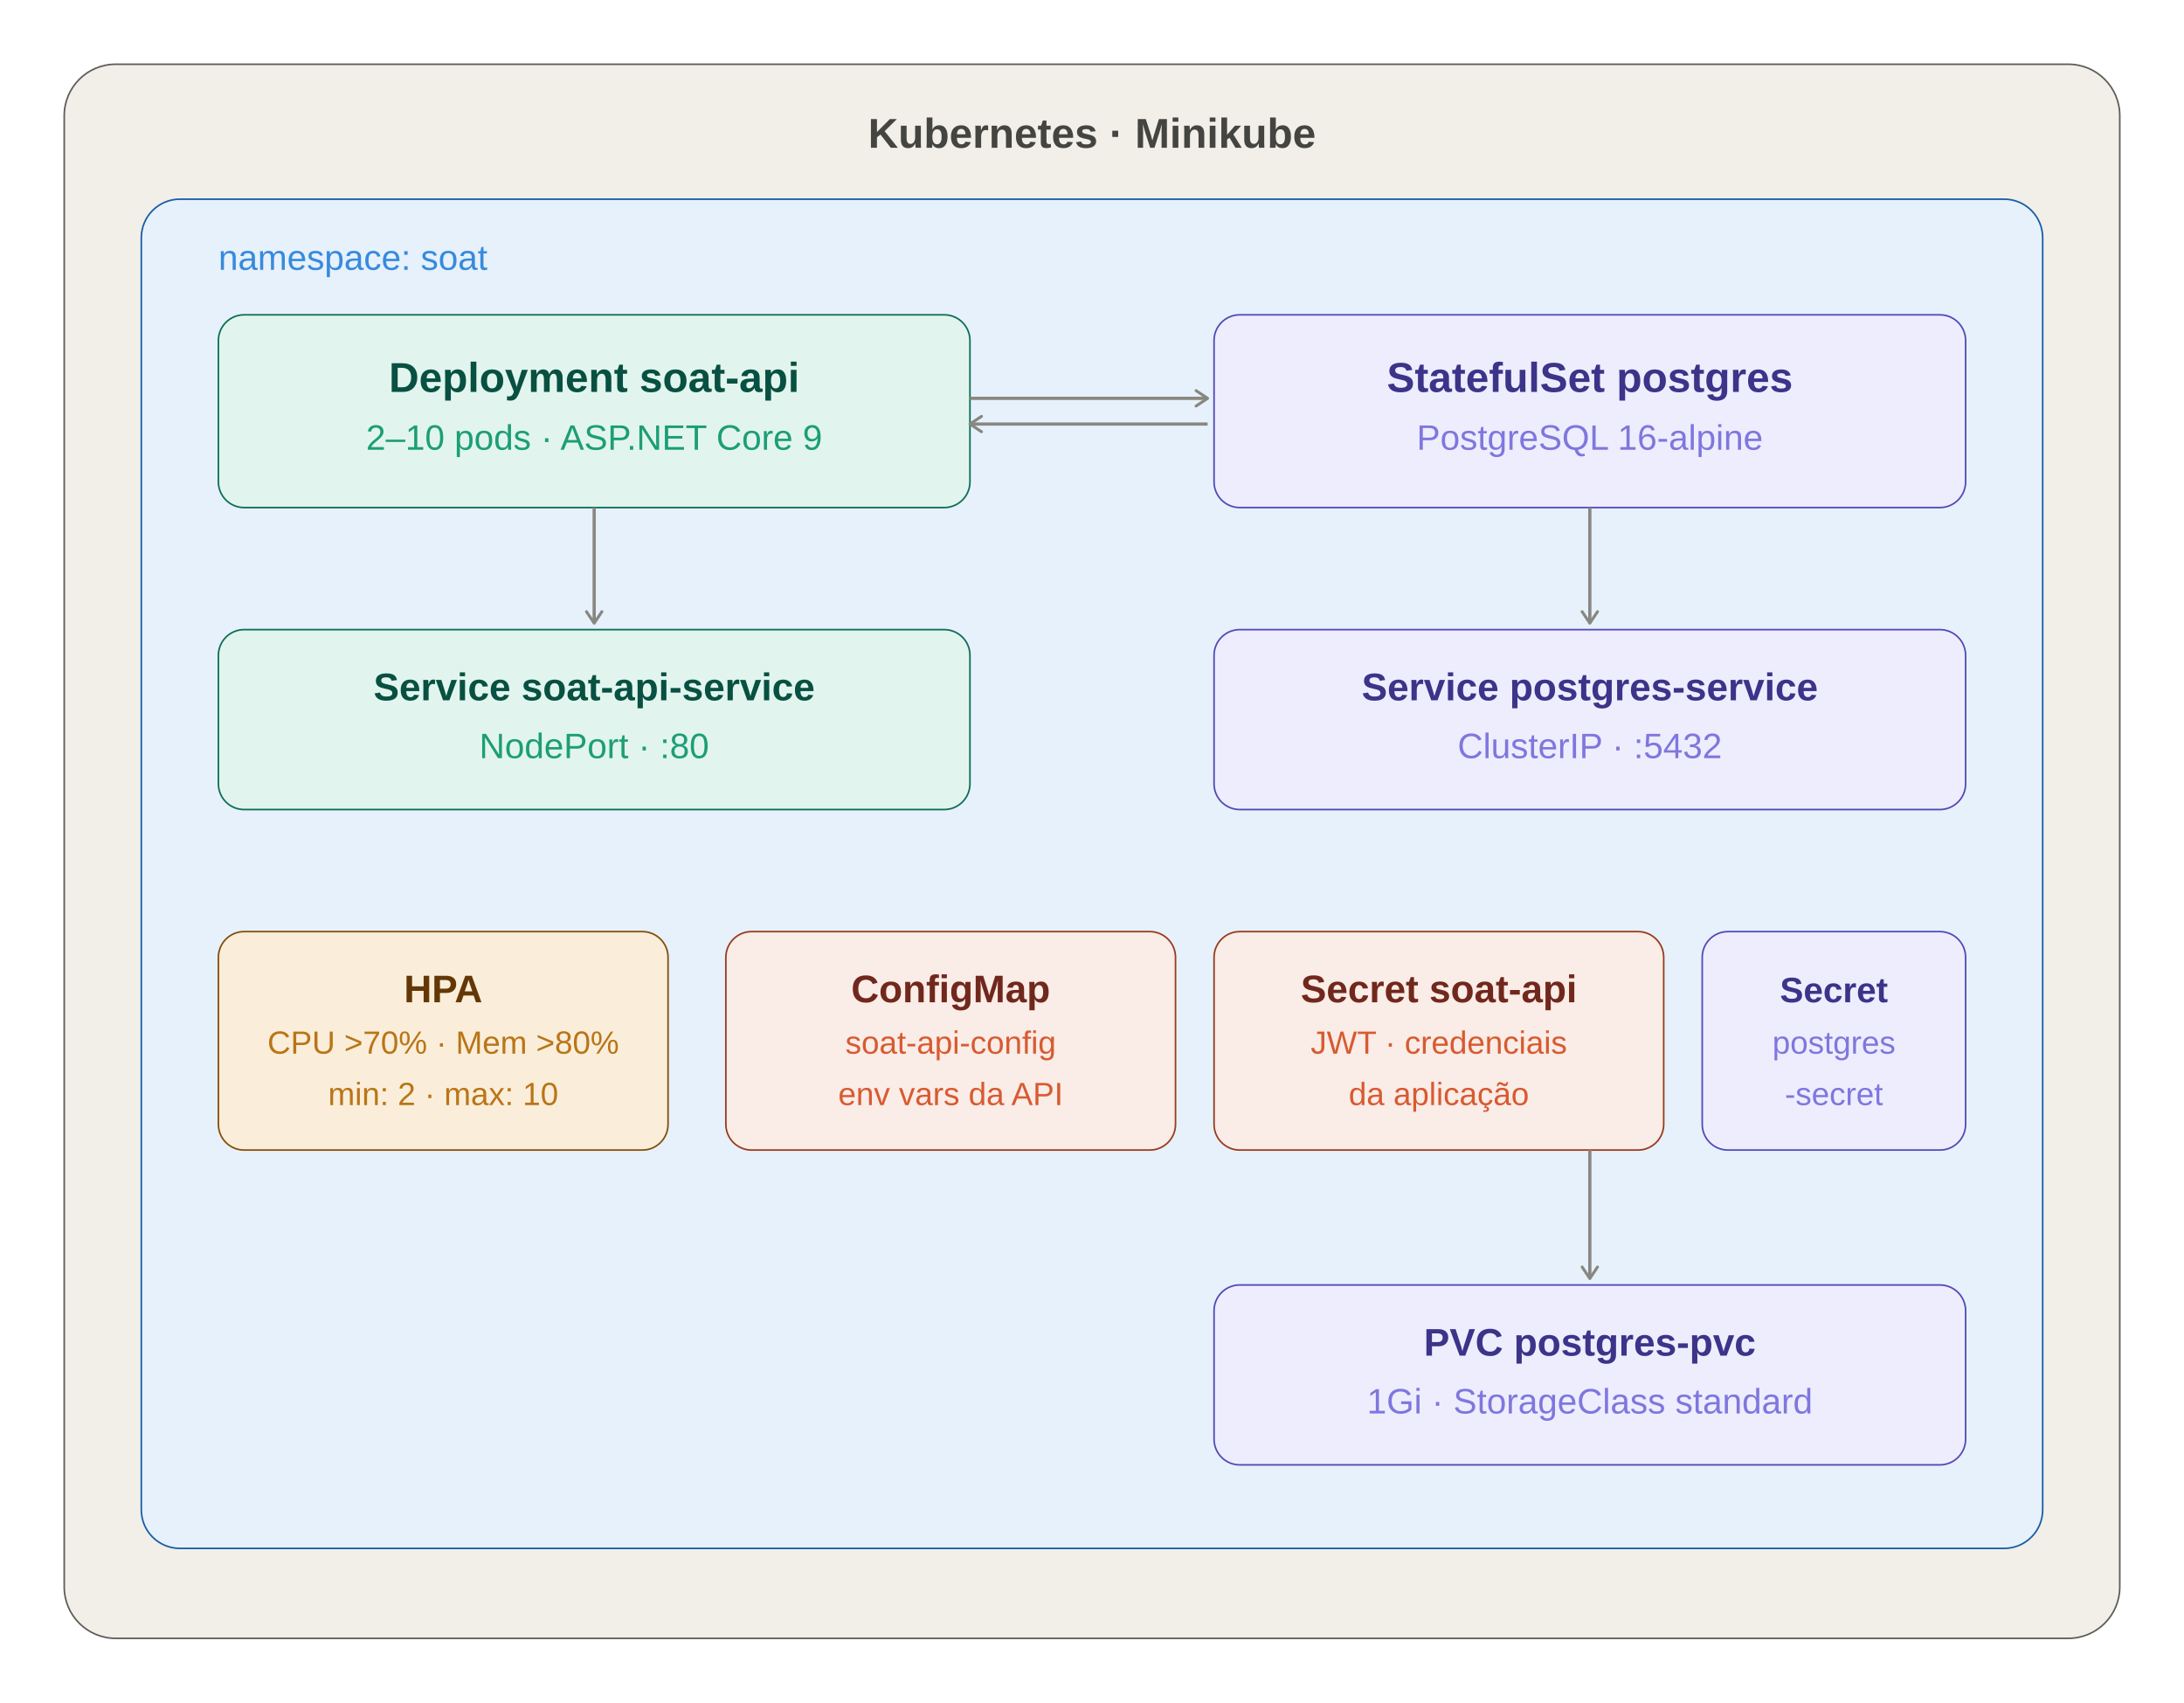
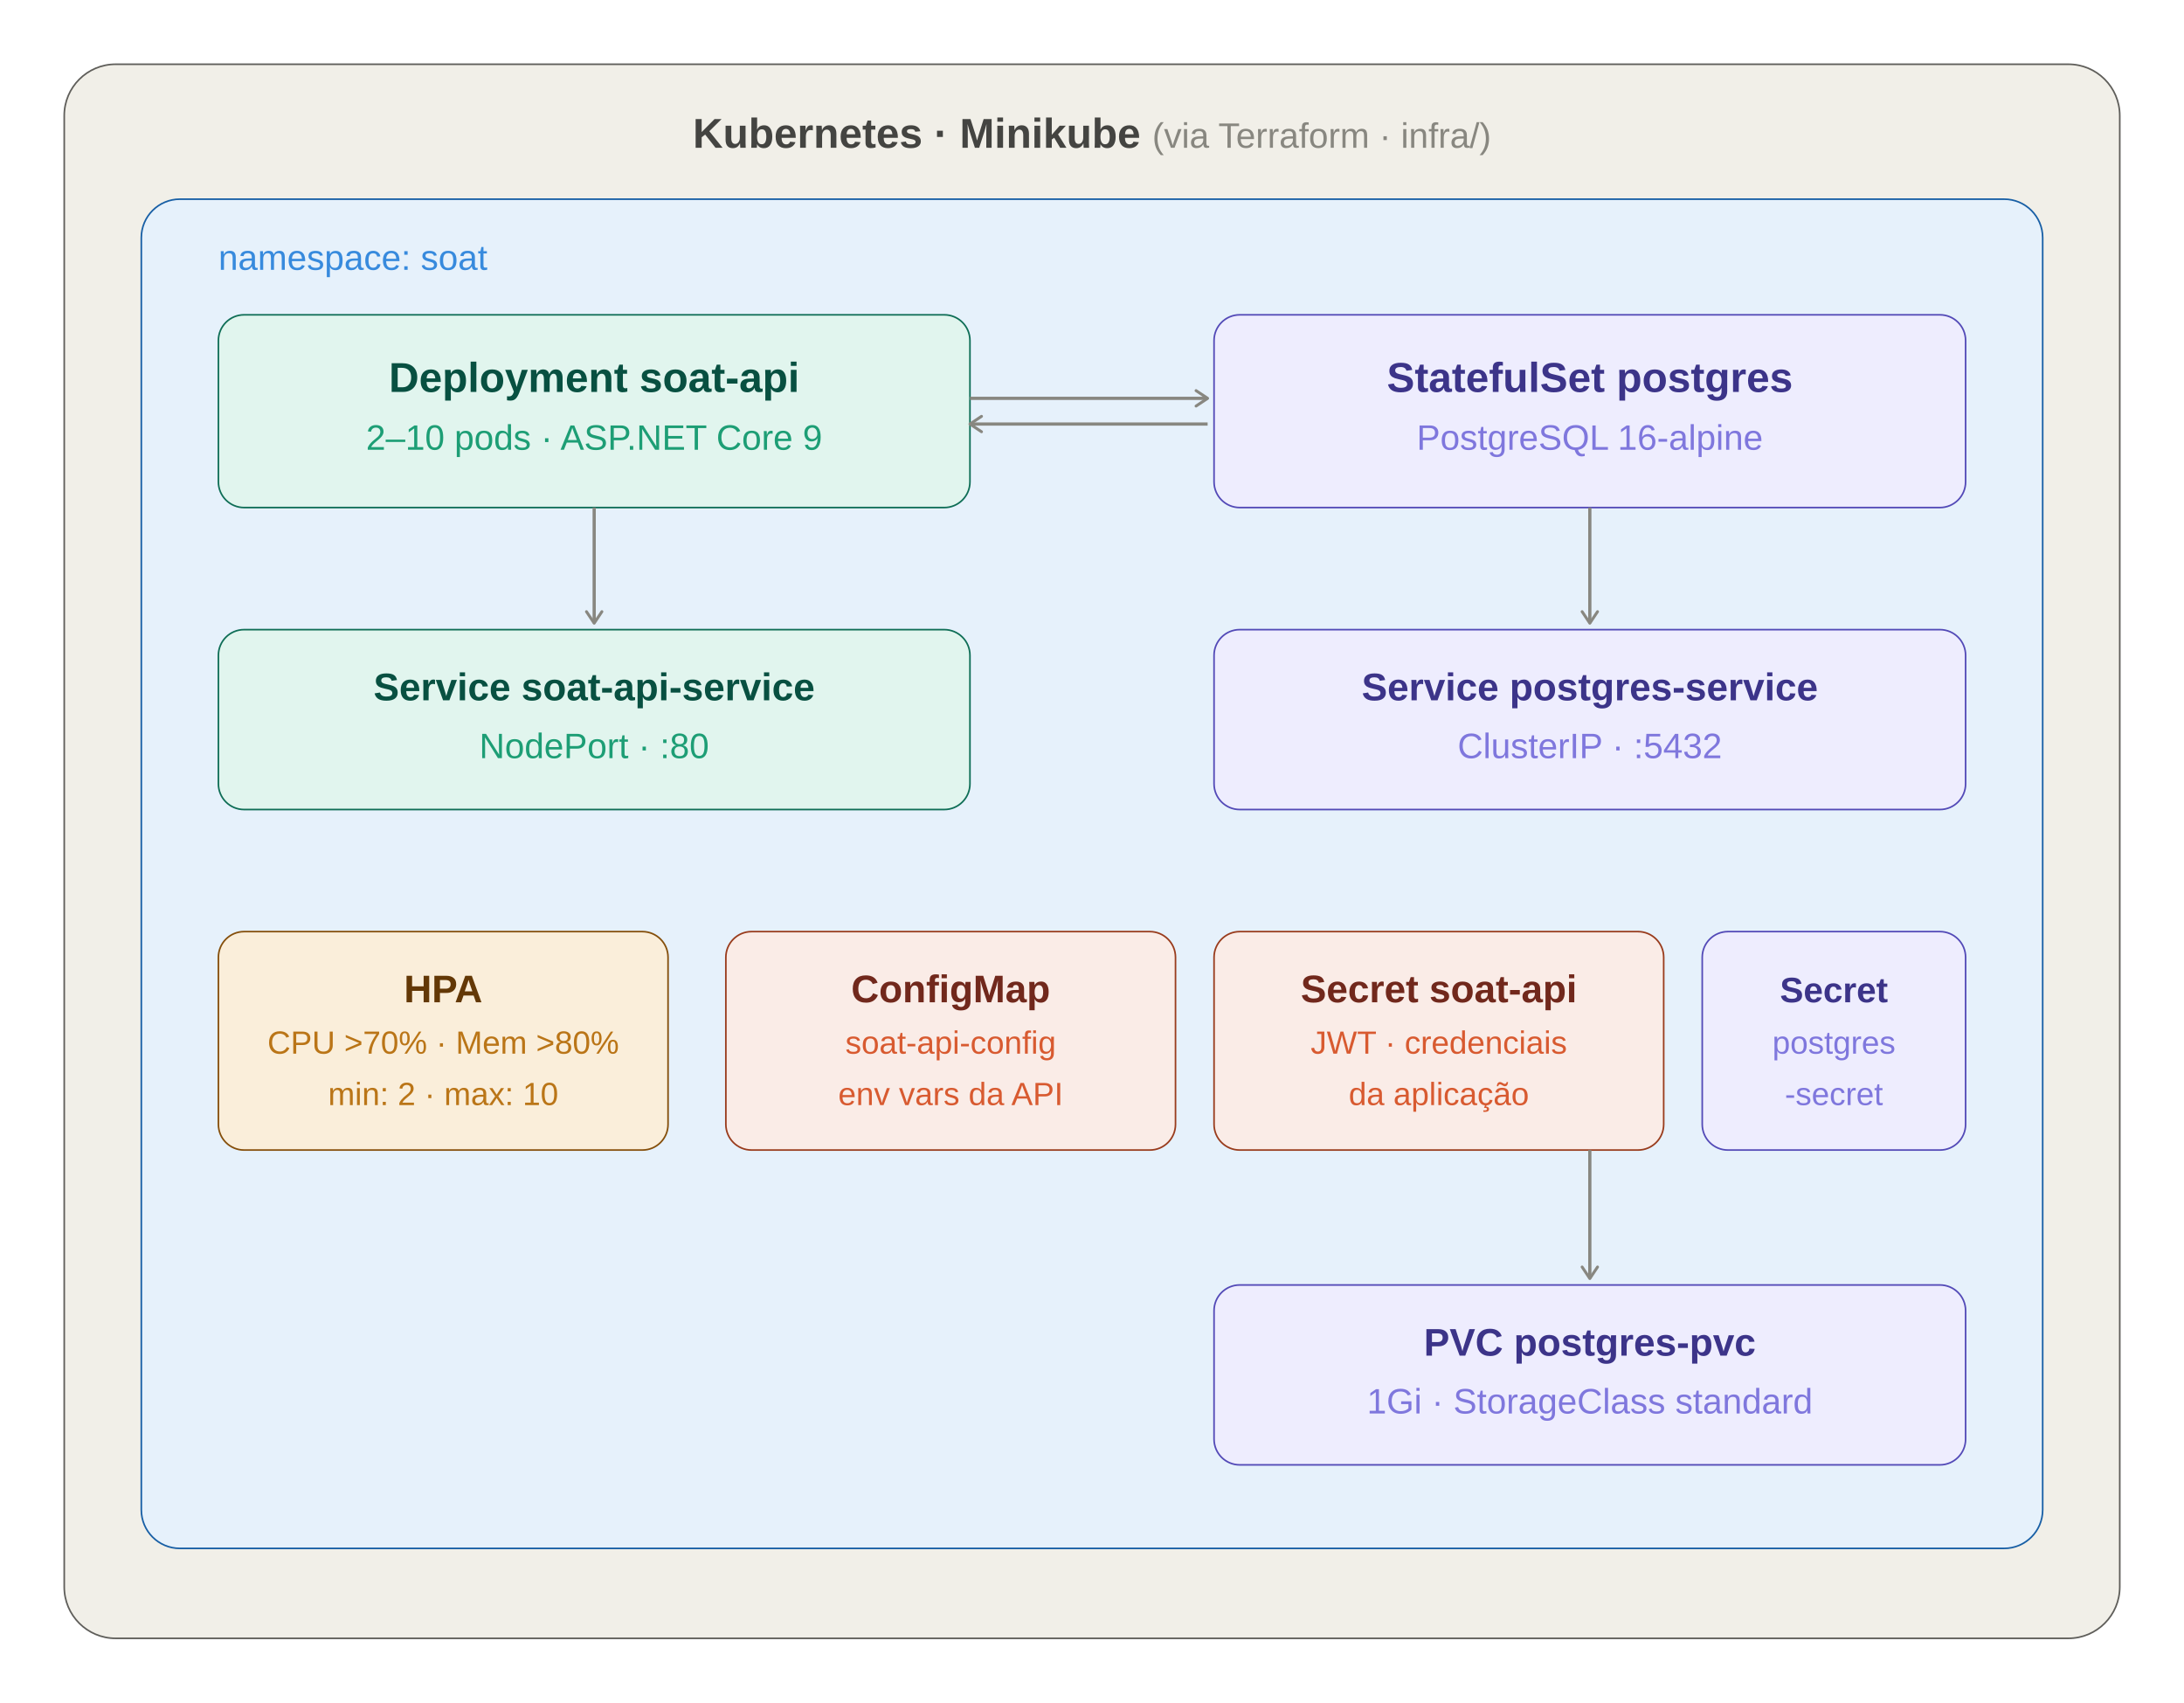
<svg xmlns="http://www.w3.org/2000/svg" width="680" viewBox="0 0 680 530" role="img">
  <defs>
    <marker id="arrow" viewBox="0 0 10 10" refX="8" refY="5" markerWidth="6" markerHeight="6" orient="auto-start-reverse">
      <path d="M2 1L8 5L2 9" fill="none" stroke="#888780" stroke-width="1.5" stroke-linecap="round" stroke-linejoin="round" />
    </marker>
  </defs>
  <rect x="20" y="20" width="640" height="490" rx="16" fill="#F1EFE8" stroke="#5F5E5A" stroke-width="0.5" />
-   <text x="340" y="46" text-anchor="middle" font-family="Arial, sans-serif" font-size="13" font-weight="600" fill="#444441">Kubernetes · Minikube</text>
+   <text x="340" y="46" text-anchor="middle" font-family="Arial, sans-serif" font-size="13" font-weight="600" fill="#444441">Kubernetes · Minikube <tspan font-weight="400" font-size="11" fill="#888780">(via Terraform · infra/)</tspan>
+   </text>
  <rect x="44" y="62" width="592" height="420" rx="12" fill="#E6F1FB" stroke="#185FA5" stroke-width="0.5" />
  <text x="68" y="84" font-family="Arial, sans-serif" font-size="11" fill="#378ADD">namespace: soat</text>
  <rect x="68" y="98" width="234" height="60" rx="8" fill="#E1F5EE" stroke="#0F6E56" stroke-width="0.5" />
  <text x="185" y="122" text-anchor="middle" font-family="Arial, sans-serif" font-size="13" font-weight="600" fill="#085041">Deployment soat-api</text>
  <text x="185" y="140" text-anchor="middle" font-family="Arial, sans-serif" font-size="11" fill="#1D9E75">2–10 pods · ASP.NET Core 9</text>
  <rect x="378" y="98" width="234" height="60" rx="8" fill="#EEEDFE" stroke="#534AB7" stroke-width="0.5" />
  <text x="495" y="122" text-anchor="middle" font-family="Arial, sans-serif" font-size="13" font-weight="600" fill="#3C3489">StatefulSet postgres</text>
  <text x="495" y="140" text-anchor="middle" font-family="Arial, sans-serif" font-size="11" fill="#7F77DD">PostgreSQL 16-alpine</text>
  <line x1="302" y1="124" x2="376" y2="124" stroke="#888780" stroke-width="1" marker-end="url(#arrow)" />
  <line x1="376" y1="132" x2="302" y2="132" stroke="#888780" stroke-width="1" marker-end="url(#arrow)" />
  <rect x="68" y="196" width="234" height="56" rx="8" fill="#E1F5EE" stroke="#0F6E56" stroke-width="0.5" />
  <text x="185" y="218" text-anchor="middle" font-family="Arial, sans-serif" font-size="12" font-weight="600" fill="#085041">Service soat-api-service</text>
  <text x="185" y="236" text-anchor="middle" font-family="Arial, sans-serif" font-size="11" fill="#1D9E75">NodePort · :80</text>
  <line x1="185" y1="158" x2="185" y2="194" stroke="#888780" stroke-width="1" marker-end="url(#arrow)" />
  <rect x="378" y="196" width="234" height="56" rx="8" fill="#EEEDFE" stroke="#534AB7" stroke-width="0.5" />
  <text x="495" y="218" text-anchor="middle" font-family="Arial, sans-serif" font-size="12" font-weight="600" fill="#3C3489">Service postgres-service</text>
  <text x="495" y="236" text-anchor="middle" font-family="Arial, sans-serif" font-size="11" fill="#7F77DD">ClusterIP · :5432</text>
  <line x1="495" y1="158" x2="495" y2="194" stroke="#888780" stroke-width="1" marker-end="url(#arrow)" />
  <rect x="68" y="290" width="140" height="68" rx="8" fill="#FAEEDA" stroke="#854F0B" stroke-width="0.5" />
  <text x="138" y="312" text-anchor="middle" font-family="Arial, sans-serif" font-size="12" font-weight="600" fill="#633806">HPA</text>
  <text x="138" y="328" text-anchor="middle" font-family="Arial, sans-serif" font-size="10" fill="#BA7517">CPU &gt;70% · Mem &gt;80%</text>
  <text x="138" y="344" text-anchor="middle" font-family="Arial, sans-serif" font-size="10" fill="#BA7517">min: 2 · max: 10</text>
  <rect x="226" y="290" width="140" height="68" rx="8" fill="#FAECE7" stroke="#993C1D" stroke-width="0.5" />
  <text x="296" y="312" text-anchor="middle" font-family="Arial, sans-serif" font-size="12" font-weight="600" fill="#71281C">ConfigMap</text>
  <text x="296" y="328" text-anchor="middle" font-family="Arial, sans-serif" font-size="10" fill="#D85A30">soat-api-config</text>
  <text x="296" y="344" text-anchor="middle" font-family="Arial, sans-serif" font-size="10" fill="#D85A30">env vars da API</text>
  <rect x="378" y="290" width="140" height="68" rx="8" fill="#FAECE7" stroke="#993C1D" stroke-width="0.5" />
  <text x="448" y="312" text-anchor="middle" font-family="Arial, sans-serif" font-size="12" font-weight="600" fill="#71281C">Secret soat-api</text>
  <text x="448" y="328" text-anchor="middle" font-family="Arial, sans-serif" font-size="10" fill="#D85A30">JWT · credenciais</text>
  <text x="448" y="344" text-anchor="middle" font-family="Arial, sans-serif" font-size="10" fill="#D85A30">da aplicação</text>
  <rect x="530" y="290" width="82" height="68" rx="8" fill="#EEEDFE" stroke="#534AB7" stroke-width="0.5" />
  <text x="571" y="312" text-anchor="middle" font-family="Arial, sans-serif" font-size="11" font-weight="600" fill="#3C3489">Secret</text>
  <text x="571" y="328" text-anchor="middle" font-family="Arial, sans-serif" font-size="10" fill="#7F77DD">postgres</text>
  <text x="571" y="344" text-anchor="middle" font-family="Arial, sans-serif" font-size="10" fill="#7F77DD">-secret</text>
  <rect x="378" y="400" width="234" height="56" rx="8" fill="#EEEDFE" stroke="#534AB7" stroke-width="0.5" />
  <text x="495" y="422" text-anchor="middle" font-family="Arial, sans-serif" font-size="12" font-weight="600" fill="#3C3489">PVC postgres-pvc</text>
  <text x="495" y="440" text-anchor="middle" font-family="Arial, sans-serif" font-size="11" fill="#7F77DD">1Gi · StorageClass standard</text>
  <line x1="495" y1="358" x2="495" y2="398" stroke="#888780" stroke-width="1" marker-end="url(#arrow)" />
</svg>
